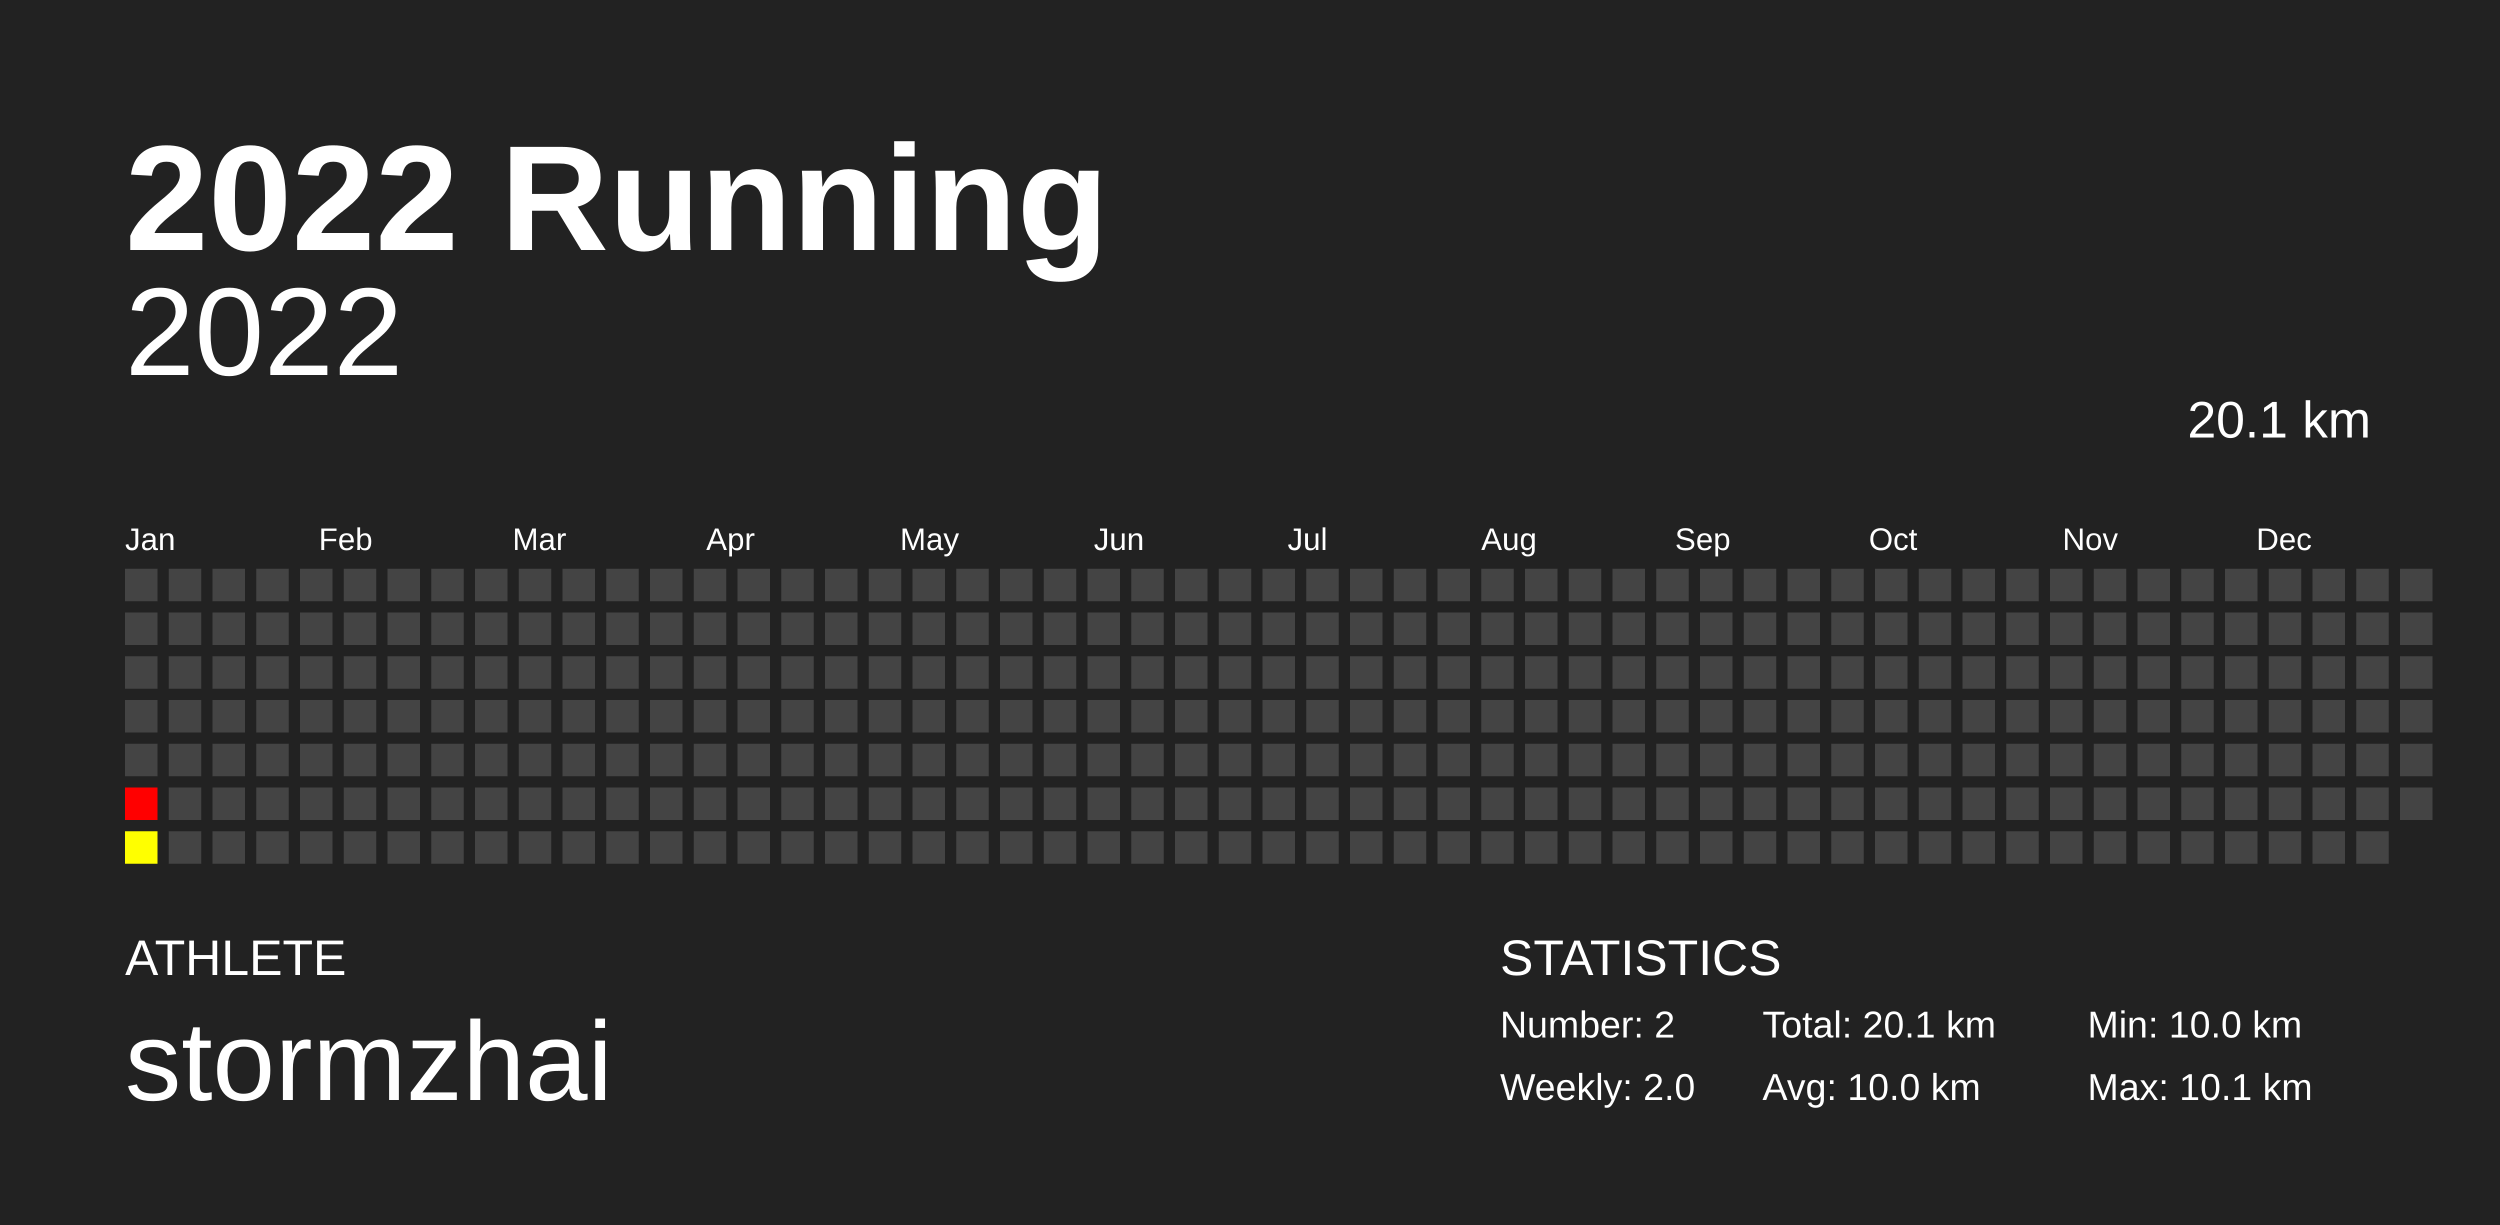
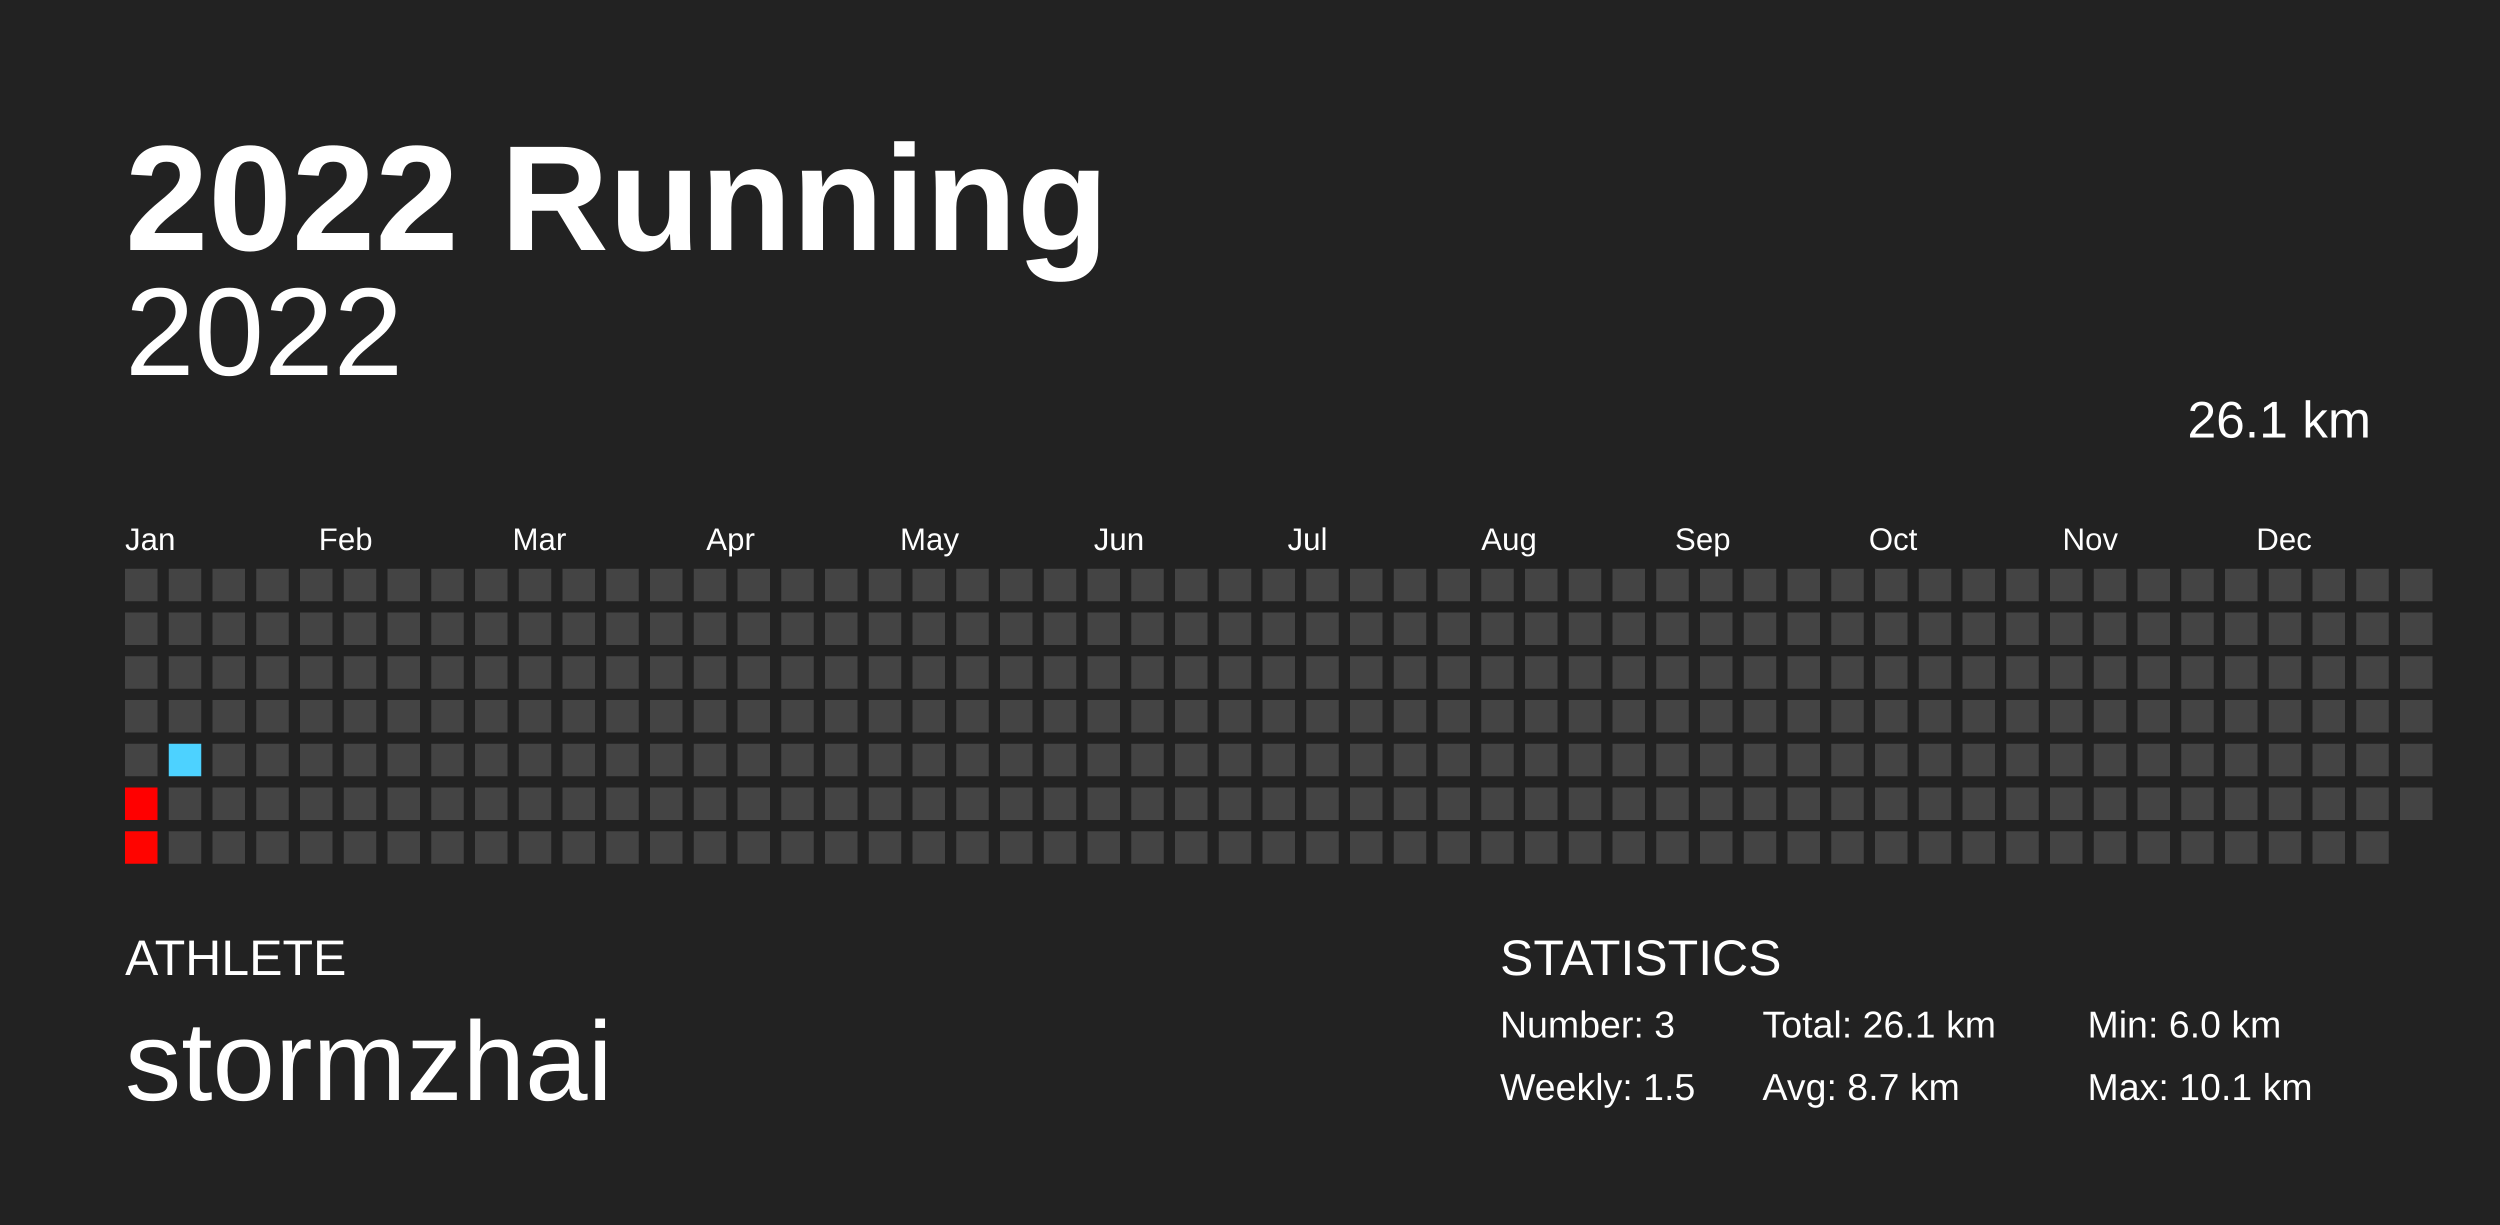
<svg xmlns="http://www.w3.org/2000/svg" baseProfile="full" height="98mm" version="1.1" viewBox="0,0,200,98" width="200mm">
  <defs />
  <rect fill="#222222" height="98" width="200" x="0" y="0" />
  <text fill="#FFFFFF" style="font-size:12px; font-family:Arial; font-weight:bold;" x="10" y="20">2022 Running</text>
  <text fill="#FFFFFF" style="font-size:4px; font-family:Arial" x="10" y="78">ATHLETE</text>
  <text fill="#FFFFFF" style="font-size:9px; font-family:Arial" x="10" y="88">stormzhai</text>
  <text fill="#FFFFFF" style="font-size:4px; font-family:Arial" x="120" y="78">STATISTICS</text>
-   <text fill="#FFFFFF" style="font-size:3px; font-family:Arial" x="120" y="83">Number: 2</text>
-   <text fill="#FFFFFF" style="font-size:3px; font-family:Arial" x="120" y="88">Weekly: 2.0</text>
-   <text fill="#FFFFFF" style="font-size:3px; font-family:Arial" x="141" y="83">Total: 20.1 km</text>
-   <text fill="#FFFFFF" style="font-size:3px; font-family:Arial" x="141" y="88">Avg: 10.0 km</text>
-   <text fill="#FFFFFF" style="font-size:3px; font-family:Arial" x="167" y="83">Min: 10.0 km</text>
+   <text fill="#FFFFFF" style="font-size:3px; font-family:Arial" x="120" y="83">Number: 3</text>
+   <text fill="#FFFFFF" style="font-size:3px; font-family:Arial" x="120" y="88">Weekly: 1.5</text>
+   <text fill="#FFFFFF" style="font-size:3px; font-family:Arial" x="141" y="83">Total: 26.1 km</text>
+   <text fill="#FFFFFF" style="font-size:3px; font-family:Arial" x="141" y="88">Avg: 8.7 km</text>
+   <text fill="#FFFFFF" style="font-size:3px; font-family:Arial" x="167" y="83">Min: 6.0 km</text>
  <text fill="#FFFFFF" style="font-size:3px; font-family:Arial" x="167" y="88">Max: 10.1 km</text>
  <text alignment-baseline="hanging" fill="#FFFFFF" style="font-size:10.0px; font-family:Arial;" x="10" y="30">2022</text>
-   <text alignment-baseline="hanging" fill="#FFFFFF" style="font-size:4.125px; font-family:Arial;" x="175" y="35">20.1 km</text>
+   <text alignment-baseline="hanging" fill="#FFFFFF" style="font-size:4.125px; font-family:Arial;" x="175" y="35">26.1 km</text>
  <text fill="#FFFFFF" style="font-size:2.5px; font-family:Arial" x="10.0" y="44">Jan</text>
  <text fill="#FFFFFF" style="font-size:2.5px; font-family:Arial" x="25.5" y="44">Feb</text>
  <text fill="#FFFFFF" style="font-size:2.5px; font-family:Arial" x="41.0" y="44">Mar</text>
  <text fill="#FFFFFF" style="font-size:2.5px; font-family:Arial" x="56.5" y="44">Apr</text>
  <text fill="#FFFFFF" style="font-size:2.5px; font-family:Arial" x="72.0" y="44">May</text>
  <text fill="#FFFFFF" style="font-size:2.5px; font-family:Arial" x="87.5" y="44">Jun</text>
  <text fill="#FFFFFF" style="font-size:2.5px; font-family:Arial" x="103.0" y="44">Jul</text>
  <text fill="#FFFFFF" style="font-size:2.5px; font-family:Arial" x="118.5" y="44">Aug</text>
  <text fill="#FFFFFF" style="font-size:2.5px; font-family:Arial" x="134.0" y="44">Sep</text>
  <text fill="#FFFFFF" style="font-size:2.5px; font-family:Arial" x="149.5" y="44">Oct</text>
  <text fill="#FFFFFF" style="font-size:2.5px; font-family:Arial" x="165.0" y="44">Nov</text>
  <text fill="#FFFFFF" style="font-size:2.5px; font-family:Arial" x="180.5" y="44">Dec</text>
  <rect fill="#444444" height="2.6" width="2.6" x="10.0" y="45.5" />
  <rect fill="#444444" height="2.6" width="2.6" x="10.0" y="49.0" />
  <rect fill="#444444" height="2.6" width="2.6" x="10.0" y="52.5" />
  <rect fill="#444444" height="2.6" width="2.6" x="10.0" y="56.0" />
  <rect fill="#444444" height="2.6" width="2.6" x="10.0" y="59.5" />
  <rect fill="#ff0000" height="2.6" width="2.6" x="10.0" y="63.0" />
-   <rect fill="#ffff00" height="2.6" width="2.6" x="10.0" y="66.5" />
+   <rect fill="#ff0400" height="2.6" width="2.6" x="10.0" y="66.5" />
  <rect fill="#444444" height="2.6" width="2.6" x="13.5" y="45.5" />
  <rect fill="#444444" height="2.6" width="2.6" x="13.5" y="49.0" />
  <rect fill="#444444" height="2.6" width="2.6" x="13.5" y="52.5" />
  <rect fill="#444444" height="2.6" width="2.6" x="13.5" y="56.0" />
-   <rect fill="#444444" height="2.6" width="2.6" x="13.5" y="59.5" />
+   <rect fill="#4dd2ff" height="2.6" width="2.6" x="13.5" y="59.5" />
  <rect fill="#444444" height="2.6" width="2.6" x="13.5" y="63.0" />
  <rect fill="#444444" height="2.6" width="2.6" x="13.5" y="66.5" />
  <rect fill="#444444" height="2.6" width="2.6" x="17.0" y="45.5" />
  <rect fill="#444444" height="2.6" width="2.6" x="17.0" y="49.0" />
  <rect fill="#444444" height="2.6" width="2.6" x="17.0" y="52.5" />
  <rect fill="#444444" height="2.6" width="2.6" x="17.0" y="56.0" />
  <rect fill="#444444" height="2.6" width="2.6" x="17.0" y="59.5" />
  <rect fill="#444444" height="2.6" width="2.6" x="17.0" y="63.0" />
  <rect fill="#444444" height="2.6" width="2.6" x="17.0" y="66.5" />
  <rect fill="#444444" height="2.6" width="2.6" x="20.5" y="45.5" />
  <rect fill="#444444" height="2.6" width="2.6" x="20.5" y="49.0" />
  <rect fill="#444444" height="2.6" width="2.6" x="20.5" y="52.5" />
  <rect fill="#444444" height="2.6" width="2.6" x="20.5" y="56.0" />
  <rect fill="#444444" height="2.6" width="2.6" x="20.5" y="59.5" />
  <rect fill="#444444" height="2.6" width="2.6" x="20.5" y="63.0" />
  <rect fill="#444444" height="2.6" width="2.6" x="20.5" y="66.5" />
  <rect fill="#444444" height="2.6" width="2.6" x="24.0" y="45.5" />
  <rect fill="#444444" height="2.6" width="2.6" x="24.0" y="49.0" />
  <rect fill="#444444" height="2.6" width="2.6" x="24.0" y="52.5" />
  <rect fill="#444444" height="2.6" width="2.6" x="24.0" y="56.0" />
  <rect fill="#444444" height="2.6" width="2.6" x="24.0" y="59.5" />
  <rect fill="#444444" height="2.6" width="2.6" x="24.0" y="63.0" />
  <rect fill="#444444" height="2.6" width="2.6" x="24.0" y="66.5" />
  <rect fill="#444444" height="2.6" width="2.6" x="27.5" y="45.5" />
  <rect fill="#444444" height="2.6" width="2.6" x="27.5" y="49.0" />
  <rect fill="#444444" height="2.6" width="2.6" x="27.5" y="52.5" />
  <rect fill="#444444" height="2.6" width="2.6" x="27.5" y="56.0" />
  <rect fill="#444444" height="2.6" width="2.6" x="27.5" y="59.5" />
  <rect fill="#444444" height="2.6" width="2.6" x="27.5" y="63.0" />
  <rect fill="#444444" height="2.6" width="2.6" x="27.5" y="66.5" />
  <rect fill="#444444" height="2.6" width="2.6" x="31.0" y="45.5" />
  <rect fill="#444444" height="2.6" width="2.6" x="31.0" y="49.0" />
  <rect fill="#444444" height="2.6" width="2.6" x="31.0" y="52.5" />
  <rect fill="#444444" height="2.6" width="2.6" x="31.0" y="56.0" />
  <rect fill="#444444" height="2.6" width="2.6" x="31.0" y="59.5" />
  <rect fill="#444444" height="2.6" width="2.6" x="31.0" y="63.0" />
  <rect fill="#444444" height="2.6" width="2.6" x="31.0" y="66.5" />
  <rect fill="#444444" height="2.6" width="2.6" x="34.5" y="45.5" />
  <rect fill="#444444" height="2.6" width="2.6" x="34.5" y="49.0" />
  <rect fill="#444444" height="2.6" width="2.6" x="34.5" y="52.5" />
  <rect fill="#444444" height="2.6" width="2.6" x="34.5" y="56.0" />
  <rect fill="#444444" height="2.6" width="2.6" x="34.5" y="59.5" />
  <rect fill="#444444" height="2.6" width="2.6" x="34.5" y="63.0" />
  <rect fill="#444444" height="2.6" width="2.6" x="34.5" y="66.5" />
  <rect fill="#444444" height="2.6" width="2.6" x="38.0" y="45.5" />
  <rect fill="#444444" height="2.6" width="2.6" x="38.0" y="49.0" />
  <rect fill="#444444" height="2.6" width="2.6" x="38.0" y="52.5" />
  <rect fill="#444444" height="2.6" width="2.6" x="38.0" y="56.0" />
  <rect fill="#444444" height="2.6" width="2.6" x="38.0" y="59.5" />
  <rect fill="#444444" height="2.6" width="2.6" x="38.0" y="63.0" />
  <rect fill="#444444" height="2.6" width="2.6" x="38.0" y="66.5" />
  <rect fill="#444444" height="2.6" width="2.6" x="41.5" y="45.5" />
  <rect fill="#444444" height="2.6" width="2.6" x="41.5" y="49.0" />
  <rect fill="#444444" height="2.6" width="2.6" x="41.5" y="52.5" />
  <rect fill="#444444" height="2.6" width="2.6" x="41.5" y="56.0" />
  <rect fill="#444444" height="2.6" width="2.6" x="41.5" y="59.5" />
  <rect fill="#444444" height="2.6" width="2.6" x="41.5" y="63.0" />
  <rect fill="#444444" height="2.6" width="2.6" x="41.5" y="66.5" />
  <rect fill="#444444" height="2.6" width="2.6" x="45.0" y="45.5" />
  <rect fill="#444444" height="2.6" width="2.6" x="45.0" y="49.0" />
  <rect fill="#444444" height="2.6" width="2.6" x="45.0" y="52.5" />
  <rect fill="#444444" height="2.6" width="2.6" x="45.0" y="56.0" />
  <rect fill="#444444" height="2.6" width="2.6" x="45.0" y="59.5" />
  <rect fill="#444444" height="2.6" width="2.6" x="45.0" y="63.0" />
  <rect fill="#444444" height="2.6" width="2.6" x="45.0" y="66.5" />
  <rect fill="#444444" height="2.6" width="2.6" x="48.5" y="45.5" />
  <rect fill="#444444" height="2.6" width="2.6" x="48.5" y="49.0" />
  <rect fill="#444444" height="2.6" width="2.6" x="48.5" y="52.5" />
  <rect fill="#444444" height="2.6" width="2.6" x="48.5" y="56.0" />
  <rect fill="#444444" height="2.6" width="2.6" x="48.5" y="59.5" />
  <rect fill="#444444" height="2.6" width="2.6" x="48.5" y="63.0" />
  <rect fill="#444444" height="2.6" width="2.6" x="48.5" y="66.5" />
  <rect fill="#444444" height="2.6" width="2.6" x="52.0" y="45.5" />
  <rect fill="#444444" height="2.6" width="2.6" x="52.0" y="49.0" />
  <rect fill="#444444" height="2.6" width="2.6" x="52.0" y="52.5" />
  <rect fill="#444444" height="2.6" width="2.6" x="52.0" y="56.0" />
  <rect fill="#444444" height="2.6" width="2.6" x="52.0" y="59.5" />
  <rect fill="#444444" height="2.6" width="2.6" x="52.0" y="63.0" />
  <rect fill="#444444" height="2.6" width="2.6" x="52.0" y="66.5" />
  <rect fill="#444444" height="2.6" width="2.6" x="55.5" y="45.5" />
  <rect fill="#444444" height="2.6" width="2.6" x="55.5" y="49.0" />
  <rect fill="#444444" height="2.6" width="2.6" x="55.5" y="52.5" />
  <rect fill="#444444" height="2.6" width="2.6" x="55.5" y="56.0" />
  <rect fill="#444444" height="2.6" width="2.6" x="55.5" y="59.5" />
  <rect fill="#444444" height="2.6" width="2.6" x="55.5" y="63.0" />
  <rect fill="#444444" height="2.6" width="2.6" x="55.5" y="66.5" />
  <rect fill="#444444" height="2.6" width="2.6" x="59.0" y="45.5" />
  <rect fill="#444444" height="2.6" width="2.6" x="59.0" y="49.0" />
  <rect fill="#444444" height="2.6" width="2.6" x="59.0" y="52.5" />
  <rect fill="#444444" height="2.6" width="2.6" x="59.0" y="56.0" />
  <rect fill="#444444" height="2.6" width="2.6" x="59.0" y="59.5" />
  <rect fill="#444444" height="2.6" width="2.6" x="59.0" y="63.0" />
  <rect fill="#444444" height="2.6" width="2.6" x="59.0" y="66.5" />
  <rect fill="#444444" height="2.6" width="2.6" x="62.5" y="45.5" />
  <rect fill="#444444" height="2.6" width="2.6" x="62.5" y="49.0" />
  <rect fill="#444444" height="2.6" width="2.6" x="62.5" y="52.5" />
  <rect fill="#444444" height="2.6" width="2.6" x="62.5" y="56.0" />
  <rect fill="#444444" height="2.6" width="2.6" x="62.5" y="59.5" />
  <rect fill="#444444" height="2.6" width="2.6" x="62.5" y="63.0" />
  <rect fill="#444444" height="2.6" width="2.6" x="62.5" y="66.5" />
  <rect fill="#444444" height="2.6" width="2.6" x="66.0" y="45.5" />
  <rect fill="#444444" height="2.6" width="2.6" x="66.0" y="49.0" />
  <rect fill="#444444" height="2.6" width="2.6" x="66.0" y="52.5" />
  <rect fill="#444444" height="2.6" width="2.6" x="66.0" y="56.0" />
  <rect fill="#444444" height="2.6" width="2.6" x="66.0" y="59.5" />
  <rect fill="#444444" height="2.6" width="2.6" x="66.0" y="63.0" />
  <rect fill="#444444" height="2.6" width="2.6" x="66.0" y="66.5" />
  <rect fill="#444444" height="2.6" width="2.6" x="69.5" y="45.5" />
  <rect fill="#444444" height="2.6" width="2.6" x="69.5" y="49.0" />
  <rect fill="#444444" height="2.6" width="2.6" x="69.5" y="52.5" />
  <rect fill="#444444" height="2.6" width="2.6" x="69.5" y="56.0" />
  <rect fill="#444444" height="2.6" width="2.6" x="69.5" y="59.5" />
  <rect fill="#444444" height="2.6" width="2.6" x="69.5" y="63.0" />
  <rect fill="#444444" height="2.6" width="2.6" x="69.5" y="66.5" />
  <rect fill="#444444" height="2.6" width="2.6" x="73.0" y="45.5" />
  <rect fill="#444444" height="2.6" width="2.6" x="73.0" y="49.0" />
  <rect fill="#444444" height="2.6" width="2.6" x="73.0" y="52.5" />
  <rect fill="#444444" height="2.6" width="2.6" x="73.0" y="56.0" />
  <rect fill="#444444" height="2.6" width="2.6" x="73.0" y="59.5" />
  <rect fill="#444444" height="2.6" width="2.6" x="73.0" y="63.0" />
  <rect fill="#444444" height="2.6" width="2.6" x="73.0" y="66.5" />
  <rect fill="#444444" height="2.6" width="2.6" x="76.5" y="45.5" />
  <rect fill="#444444" height="2.6" width="2.6" x="76.5" y="49.0" />
  <rect fill="#444444" height="2.6" width="2.6" x="76.5" y="52.5" />
  <rect fill="#444444" height="2.6" width="2.6" x="76.5" y="56.0" />
  <rect fill="#444444" height="2.6" width="2.6" x="76.5" y="59.5" />
  <rect fill="#444444" height="2.6" width="2.6" x="76.5" y="63.0" />
  <rect fill="#444444" height="2.6" width="2.6" x="76.5" y="66.5" />
  <rect fill="#444444" height="2.6" width="2.6" x="80.0" y="45.5" />
  <rect fill="#444444" height="2.6" width="2.6" x="80.0" y="49.0" />
  <rect fill="#444444" height="2.6" width="2.6" x="80.0" y="52.5" />
  <rect fill="#444444" height="2.6" width="2.6" x="80.0" y="56.0" />
  <rect fill="#444444" height="2.6" width="2.6" x="80.0" y="59.5" />
  <rect fill="#444444" height="2.6" width="2.6" x="80.0" y="63.0" />
  <rect fill="#444444" height="2.6" width="2.6" x="80.0" y="66.5" />
  <rect fill="#444444" height="2.6" width="2.6" x="83.5" y="45.5" />
  <rect fill="#444444" height="2.6" width="2.6" x="83.5" y="49.0" />
  <rect fill="#444444" height="2.6" width="2.6" x="83.5" y="52.5" />
  <rect fill="#444444" height="2.6" width="2.6" x="83.5" y="56.0" />
  <rect fill="#444444" height="2.6" width="2.6" x="83.5" y="59.5" />
  <rect fill="#444444" height="2.6" width="2.6" x="83.5" y="63.0" />
  <rect fill="#444444" height="2.6" width="2.6" x="83.5" y="66.5" />
  <rect fill="#444444" height="2.6" width="2.6" x="87.0" y="45.5" />
  <rect fill="#444444" height="2.6" width="2.6" x="87.0" y="49.0" />
  <rect fill="#444444" height="2.6" width="2.6" x="87.0" y="52.5" />
  <rect fill="#444444" height="2.6" width="2.6" x="87.0" y="56.0" />
  <rect fill="#444444" height="2.6" width="2.6" x="87.0" y="59.5" />
  <rect fill="#444444" height="2.6" width="2.6" x="87.0" y="63.0" />
  <rect fill="#444444" height="2.6" width="2.6" x="87.0" y="66.5" />
  <rect fill="#444444" height="2.6" width="2.6" x="90.5" y="45.5" />
  <rect fill="#444444" height="2.6" width="2.6" x="90.5" y="49.0" />
  <rect fill="#444444" height="2.6" width="2.6" x="90.5" y="52.5" />
  <rect fill="#444444" height="2.6" width="2.6" x="90.5" y="56.0" />
  <rect fill="#444444" height="2.6" width="2.6" x="90.5" y="59.5" />
  <rect fill="#444444" height="2.6" width="2.6" x="90.5" y="63.0" />
  <rect fill="#444444" height="2.6" width="2.6" x="90.5" y="66.5" />
  <rect fill="#444444" height="2.6" width="2.6" x="94.0" y="45.5" />
  <rect fill="#444444" height="2.6" width="2.6" x="94.0" y="49.0" />
  <rect fill="#444444" height="2.6" width="2.6" x="94.0" y="52.5" />
  <rect fill="#444444" height="2.6" width="2.6" x="94.0" y="56.0" />
  <rect fill="#444444" height="2.6" width="2.6" x="94.0" y="59.5" />
  <rect fill="#444444" height="2.6" width="2.6" x="94.0" y="63.0" />
  <rect fill="#444444" height="2.6" width="2.6" x="94.0" y="66.5" />
  <rect fill="#444444" height="2.6" width="2.6" x="97.5" y="45.5" />
  <rect fill="#444444" height="2.6" width="2.6" x="97.5" y="49.0" />
  <rect fill="#444444" height="2.6" width="2.6" x="97.5" y="52.5" />
  <rect fill="#444444" height="2.6" width="2.6" x="97.5" y="56.0" />
  <rect fill="#444444" height="2.6" width="2.6" x="97.5" y="59.5" />
  <rect fill="#444444" height="2.6" width="2.6" x="97.5" y="63.0" />
  <rect fill="#444444" height="2.6" width="2.6" x="97.5" y="66.5" />
  <rect fill="#444444" height="2.6" width="2.6" x="101.0" y="45.5" />
  <rect fill="#444444" height="2.6" width="2.6" x="101.0" y="49.0" />
  <rect fill="#444444" height="2.6" width="2.6" x="101.0" y="52.5" />
  <rect fill="#444444" height="2.6" width="2.6" x="101.0" y="56.0" />
  <rect fill="#444444" height="2.6" width="2.6" x="101.0" y="59.5" />
  <rect fill="#444444" height="2.6" width="2.6" x="101.0" y="63.0" />
  <rect fill="#444444" height="2.6" width="2.6" x="101.0" y="66.5" />
  <rect fill="#444444" height="2.6" width="2.6" x="104.5" y="45.5" />
  <rect fill="#444444" height="2.6" width="2.6" x="104.5" y="49.0" />
  <rect fill="#444444" height="2.6" width="2.6" x="104.5" y="52.5" />
  <rect fill="#444444" height="2.6" width="2.6" x="104.5" y="56.0" />
  <rect fill="#444444" height="2.6" width="2.6" x="104.5" y="59.5" />
  <rect fill="#444444" height="2.6" width="2.6" x="104.5" y="63.0" />
  <rect fill="#444444" height="2.6" width="2.6" x="104.5" y="66.5" />
  <rect fill="#444444" height="2.6" width="2.6" x="108.0" y="45.5" />
  <rect fill="#444444" height="2.6" width="2.6" x="108.0" y="49.0" />
  <rect fill="#444444" height="2.6" width="2.6" x="108.0" y="52.5" />
  <rect fill="#444444" height="2.6" width="2.6" x="108.0" y="56.0" />
  <rect fill="#444444" height="2.6" width="2.6" x="108.0" y="59.5" />
  <rect fill="#444444" height="2.6" width="2.6" x="108.0" y="63.0" />
  <rect fill="#444444" height="2.6" width="2.6" x="108.0" y="66.5" />
  <rect fill="#444444" height="2.6" width="2.6" x="111.5" y="45.5" />
  <rect fill="#444444" height="2.6" width="2.6" x="111.5" y="49.0" />
  <rect fill="#444444" height="2.6" width="2.6" x="111.5" y="52.5" />
  <rect fill="#444444" height="2.6" width="2.6" x="111.5" y="56.0" />
  <rect fill="#444444" height="2.6" width="2.6" x="111.5" y="59.5" />
  <rect fill="#444444" height="2.6" width="2.6" x="111.5" y="63.0" />
  <rect fill="#444444" height="2.6" width="2.6" x="111.5" y="66.5" />
  <rect fill="#444444" height="2.6" width="2.6" x="115.0" y="45.5" />
  <rect fill="#444444" height="2.6" width="2.6" x="115.0" y="49.0" />
  <rect fill="#444444" height="2.6" width="2.6" x="115.0" y="52.5" />
  <rect fill="#444444" height="2.6" width="2.6" x="115.0" y="56.0" />
  <rect fill="#444444" height="2.6" width="2.6" x="115.0" y="59.5" />
  <rect fill="#444444" height="2.6" width="2.6" x="115.0" y="63.0" />
  <rect fill="#444444" height="2.6" width="2.6" x="115.0" y="66.5" />
  <rect fill="#444444" height="2.6" width="2.6" x="118.5" y="45.5" />
  <rect fill="#444444" height="2.6" width="2.6" x="118.5" y="49.0" />
  <rect fill="#444444" height="2.6" width="2.6" x="118.5" y="52.5" />
  <rect fill="#444444" height="2.6" width="2.6" x="118.5" y="56.0" />
  <rect fill="#444444" height="2.6" width="2.6" x="118.5" y="59.5" />
  <rect fill="#444444" height="2.6" width="2.6" x="118.5" y="63.0" />
  <rect fill="#444444" height="2.6" width="2.6" x="118.5" y="66.5" />
  <rect fill="#444444" height="2.6" width="2.6" x="122.0" y="45.5" />
  <rect fill="#444444" height="2.6" width="2.6" x="122.0" y="49.0" />
  <rect fill="#444444" height="2.6" width="2.6" x="122.0" y="52.5" />
  <rect fill="#444444" height="2.6" width="2.6" x="122.0" y="56.0" />
  <rect fill="#444444" height="2.6" width="2.6" x="122.0" y="59.5" />
  <rect fill="#444444" height="2.6" width="2.6" x="122.0" y="63.0" />
  <rect fill="#444444" height="2.6" width="2.6" x="122.0" y="66.5" />
  <rect fill="#444444" height="2.6" width="2.6" x="125.5" y="45.5" />
  <rect fill="#444444" height="2.6" width="2.6" x="125.5" y="49.0" />
  <rect fill="#444444" height="2.6" width="2.6" x="125.5" y="52.5" />
  <rect fill="#444444" height="2.6" width="2.6" x="125.5" y="56.0" />
  <rect fill="#444444" height="2.6" width="2.6" x="125.5" y="59.5" />
  <rect fill="#444444" height="2.6" width="2.6" x="125.5" y="63.0" />
  <rect fill="#444444" height="2.6" width="2.6" x="125.5" y="66.5" />
  <rect fill="#444444" height="2.6" width="2.6" x="129.0" y="45.5" />
  <rect fill="#444444" height="2.6" width="2.6" x="129.0" y="49.0" />
  <rect fill="#444444" height="2.6" width="2.6" x="129.0" y="52.5" />
  <rect fill="#444444" height="2.6" width="2.6" x="129.0" y="56.0" />
  <rect fill="#444444" height="2.6" width="2.6" x="129.0" y="59.5" />
  <rect fill="#444444" height="2.6" width="2.6" x="129.0" y="63.0" />
  <rect fill="#444444" height="2.6" width="2.6" x="129.0" y="66.5" />
  <rect fill="#444444" height="2.6" width="2.6" x="132.5" y="45.5" />
  <rect fill="#444444" height="2.6" width="2.6" x="132.5" y="49.0" />
  <rect fill="#444444" height="2.6" width="2.6" x="132.5" y="52.5" />
  <rect fill="#444444" height="2.6" width="2.6" x="132.5" y="56.0" />
  <rect fill="#444444" height="2.6" width="2.6" x="132.5" y="59.5" />
  <rect fill="#444444" height="2.6" width="2.6" x="132.5" y="63.0" />
  <rect fill="#444444" height="2.6" width="2.6" x="132.5" y="66.5" />
  <rect fill="#444444" height="2.6" width="2.6" x="136.0" y="45.5" />
  <rect fill="#444444" height="2.6" width="2.6" x="136.0" y="49.0" />
  <rect fill="#444444" height="2.6" width="2.6" x="136.0" y="52.5" />
  <rect fill="#444444" height="2.6" width="2.6" x="136.0" y="56.0" />
  <rect fill="#444444" height="2.6" width="2.6" x="136.0" y="59.5" />
  <rect fill="#444444" height="2.6" width="2.6" x="136.0" y="63.0" />
  <rect fill="#444444" height="2.6" width="2.6" x="136.0" y="66.5" />
  <rect fill="#444444" height="2.6" width="2.6" x="139.5" y="45.5" />
  <rect fill="#444444" height="2.6" width="2.6" x="139.5" y="49.0" />
  <rect fill="#444444" height="2.6" width="2.6" x="139.5" y="52.5" />
  <rect fill="#444444" height="2.6" width="2.6" x="139.5" y="56.0" />
  <rect fill="#444444" height="2.6" width="2.6" x="139.5" y="59.5" />
  <rect fill="#444444" height="2.6" width="2.6" x="139.5" y="63.0" />
  <rect fill="#444444" height="2.6" width="2.6" x="139.5" y="66.5" />
  <rect fill="#444444" height="2.6" width="2.6" x="143.0" y="45.5" />
  <rect fill="#444444" height="2.6" width="2.6" x="143.0" y="49.0" />
  <rect fill="#444444" height="2.6" width="2.6" x="143.0" y="52.5" />
  <rect fill="#444444" height="2.6" width="2.6" x="143.0" y="56.0" />
  <rect fill="#444444" height="2.6" width="2.6" x="143.0" y="59.5" />
  <rect fill="#444444" height="2.6" width="2.6" x="143.0" y="63.0" />
  <rect fill="#444444" height="2.6" width="2.6" x="143.0" y="66.5" />
  <rect fill="#444444" height="2.6" width="2.6" x="146.5" y="45.5" />
  <rect fill="#444444" height="2.6" width="2.6" x="146.5" y="49.0" />
  <rect fill="#444444" height="2.6" width="2.6" x="146.5" y="52.5" />
  <rect fill="#444444" height="2.6" width="2.6" x="146.5" y="56.0" />
  <rect fill="#444444" height="2.6" width="2.6" x="146.5" y="59.5" />
  <rect fill="#444444" height="2.6" width="2.6" x="146.5" y="63.0" />
  <rect fill="#444444" height="2.6" width="2.6" x="146.5" y="66.5" />
  <rect fill="#444444" height="2.6" width="2.6" x="150.0" y="45.5" />
  <rect fill="#444444" height="2.6" width="2.6" x="150.0" y="49.0" />
  <rect fill="#444444" height="2.6" width="2.6" x="150.0" y="52.5" />
  <rect fill="#444444" height="2.6" width="2.6" x="150.0" y="56.0" />
  <rect fill="#444444" height="2.6" width="2.6" x="150.0" y="59.5" />
  <rect fill="#444444" height="2.6" width="2.6" x="150.0" y="63.0" />
  <rect fill="#444444" height="2.6" width="2.6" x="150.0" y="66.5" />
  <rect fill="#444444" height="2.6" width="2.6" x="153.5" y="45.5" />
  <rect fill="#444444" height="2.6" width="2.6" x="153.5" y="49.0" />
  <rect fill="#444444" height="2.6" width="2.6" x="153.5" y="52.5" />
  <rect fill="#444444" height="2.6" width="2.6" x="153.5" y="56.0" />
  <rect fill="#444444" height="2.6" width="2.6" x="153.5" y="59.5" />
  <rect fill="#444444" height="2.6" width="2.6" x="153.5" y="63.0" />
  <rect fill="#444444" height="2.6" width="2.6" x="153.5" y="66.5" />
  <rect fill="#444444" height="2.6" width="2.6" x="157.0" y="45.5" />
  <rect fill="#444444" height="2.6" width="2.6" x="157.0" y="49.0" />
  <rect fill="#444444" height="2.6" width="2.6" x="157.0" y="52.5" />
  <rect fill="#444444" height="2.6" width="2.6" x="157.0" y="56.0" />
  <rect fill="#444444" height="2.6" width="2.6" x="157.0" y="59.5" />
  <rect fill="#444444" height="2.6" width="2.6" x="157.0" y="63.0" />
  <rect fill="#444444" height="2.6" width="2.6" x="157.0" y="66.5" />
  <rect fill="#444444" height="2.6" width="2.6" x="160.5" y="45.5" />
  <rect fill="#444444" height="2.6" width="2.6" x="160.5" y="49.0" />
  <rect fill="#444444" height="2.6" width="2.6" x="160.5" y="52.5" />
  <rect fill="#444444" height="2.6" width="2.6" x="160.5" y="56.0" />
  <rect fill="#444444" height="2.6" width="2.6" x="160.5" y="59.5" />
  <rect fill="#444444" height="2.6" width="2.6" x="160.5" y="63.0" />
  <rect fill="#444444" height="2.6" width="2.6" x="160.5" y="66.5" />
  <rect fill="#444444" height="2.6" width="2.6" x="164.0" y="45.5" />
  <rect fill="#444444" height="2.6" width="2.6" x="164.0" y="49.0" />
  <rect fill="#444444" height="2.6" width="2.6" x="164.0" y="52.5" />
  <rect fill="#444444" height="2.6" width="2.6" x="164.0" y="56.0" />
  <rect fill="#444444" height="2.6" width="2.6" x="164.0" y="59.5" />
  <rect fill="#444444" height="2.6" width="2.6" x="164.0" y="63.0" />
  <rect fill="#444444" height="2.6" width="2.6" x="164.0" y="66.5" />
  <rect fill="#444444" height="2.6" width="2.6" x="167.5" y="45.5" />
  <rect fill="#444444" height="2.6" width="2.6" x="167.5" y="49.0" />
  <rect fill="#444444" height="2.6" width="2.6" x="167.5" y="52.5" />
  <rect fill="#444444" height="2.6" width="2.6" x="167.5" y="56.0" />
  <rect fill="#444444" height="2.6" width="2.6" x="167.5" y="59.5" />
  <rect fill="#444444" height="2.6" width="2.6" x="167.5" y="63.0" />
  <rect fill="#444444" height="2.6" width="2.6" x="167.5" y="66.5" />
  <rect fill="#444444" height="2.6" width="2.6" x="171.0" y="45.5" />
  <rect fill="#444444" height="2.6" width="2.6" x="171.0" y="49.0" />
  <rect fill="#444444" height="2.6" width="2.6" x="171.0" y="52.5" />
  <rect fill="#444444" height="2.6" width="2.6" x="171.0" y="56.0" />
  <rect fill="#444444" height="2.6" width="2.6" x="171.0" y="59.5" />
  <rect fill="#444444" height="2.6" width="2.6" x="171.0" y="63.0" />
  <rect fill="#444444" height="2.6" width="2.6" x="171.0" y="66.5" />
  <rect fill="#444444" height="2.6" width="2.6" x="174.5" y="45.5" />
  <rect fill="#444444" height="2.6" width="2.6" x="174.5" y="49.0" />
  <rect fill="#444444" height="2.6" width="2.6" x="174.5" y="52.5" />
  <rect fill="#444444" height="2.6" width="2.6" x="174.5" y="56.0" />
  <rect fill="#444444" height="2.6" width="2.6" x="174.5" y="59.5" />
  <rect fill="#444444" height="2.6" width="2.6" x="174.5" y="63.0" />
  <rect fill="#444444" height="2.6" width="2.6" x="174.5" y="66.5" />
  <rect fill="#444444" height="2.6" width="2.6" x="178.0" y="45.5" />
  <rect fill="#444444" height="2.6" width="2.6" x="178.0" y="49.0" />
  <rect fill="#444444" height="2.6" width="2.6" x="178.0" y="52.5" />
  <rect fill="#444444" height="2.6" width="2.6" x="178.0" y="56.0" />
  <rect fill="#444444" height="2.6" width="2.6" x="178.0" y="59.5" />
  <rect fill="#444444" height="2.6" width="2.6" x="178.0" y="63.0" />
  <rect fill="#444444" height="2.6" width="2.6" x="178.0" y="66.5" />
  <rect fill="#444444" height="2.6" width="2.6" x="181.5" y="45.5" />
  <rect fill="#444444" height="2.6" width="2.6" x="181.5" y="49.0" />
  <rect fill="#444444" height="2.6" width="2.6" x="181.5" y="52.5" />
  <rect fill="#444444" height="2.6" width="2.6" x="181.5" y="56.0" />
  <rect fill="#444444" height="2.6" width="2.6" x="181.5" y="59.5" />
  <rect fill="#444444" height="2.6" width="2.6" x="181.5" y="63.0" />
  <rect fill="#444444" height="2.6" width="2.6" x="181.5" y="66.5" />
  <rect fill="#444444" height="2.6" width="2.6" x="185.0" y="45.5" />
  <rect fill="#444444" height="2.6" width="2.6" x="185.0" y="49.0" />
  <rect fill="#444444" height="2.6" width="2.6" x="185.0" y="52.5" />
  <rect fill="#444444" height="2.6" width="2.6" x="185.0" y="56.0" />
  <rect fill="#444444" height="2.6" width="2.6" x="185.0" y="59.5" />
  <rect fill="#444444" height="2.6" width="2.6" x="185.0" y="63.0" />
  <rect fill="#444444" height="2.6" width="2.6" x="185.0" y="66.5" />
  <rect fill="#444444" height="2.6" width="2.6" x="188.5" y="45.5" />
  <rect fill="#444444" height="2.6" width="2.6" x="188.5" y="49.0" />
  <rect fill="#444444" height="2.6" width="2.6" x="188.5" y="52.5" />
  <rect fill="#444444" height="2.6" width="2.6" x="188.5" y="56.0" />
  <rect fill="#444444" height="2.6" width="2.6" x="188.5" y="59.5" />
  <rect fill="#444444" height="2.6" width="2.6" x="188.5" y="63.0" />
  <rect fill="#444444" height="2.6" width="2.6" x="188.5" y="66.5" />
  <rect fill="#444444" height="2.6" width="2.6" x="192.0" y="45.5" />
  <rect fill="#444444" height="2.6" width="2.6" x="192.0" y="49.0" />
  <rect fill="#444444" height="2.6" width="2.6" x="192.0" y="52.5" />
  <rect fill="#444444" height="2.6" width="2.6" x="192.0" y="56.0" />
  <rect fill="#444444" height="2.6" width="2.6" x="192.0" y="59.5" />
  <rect fill="#444444" height="2.6" width="2.6" x="192.0" y="63.0" />
</svg>
